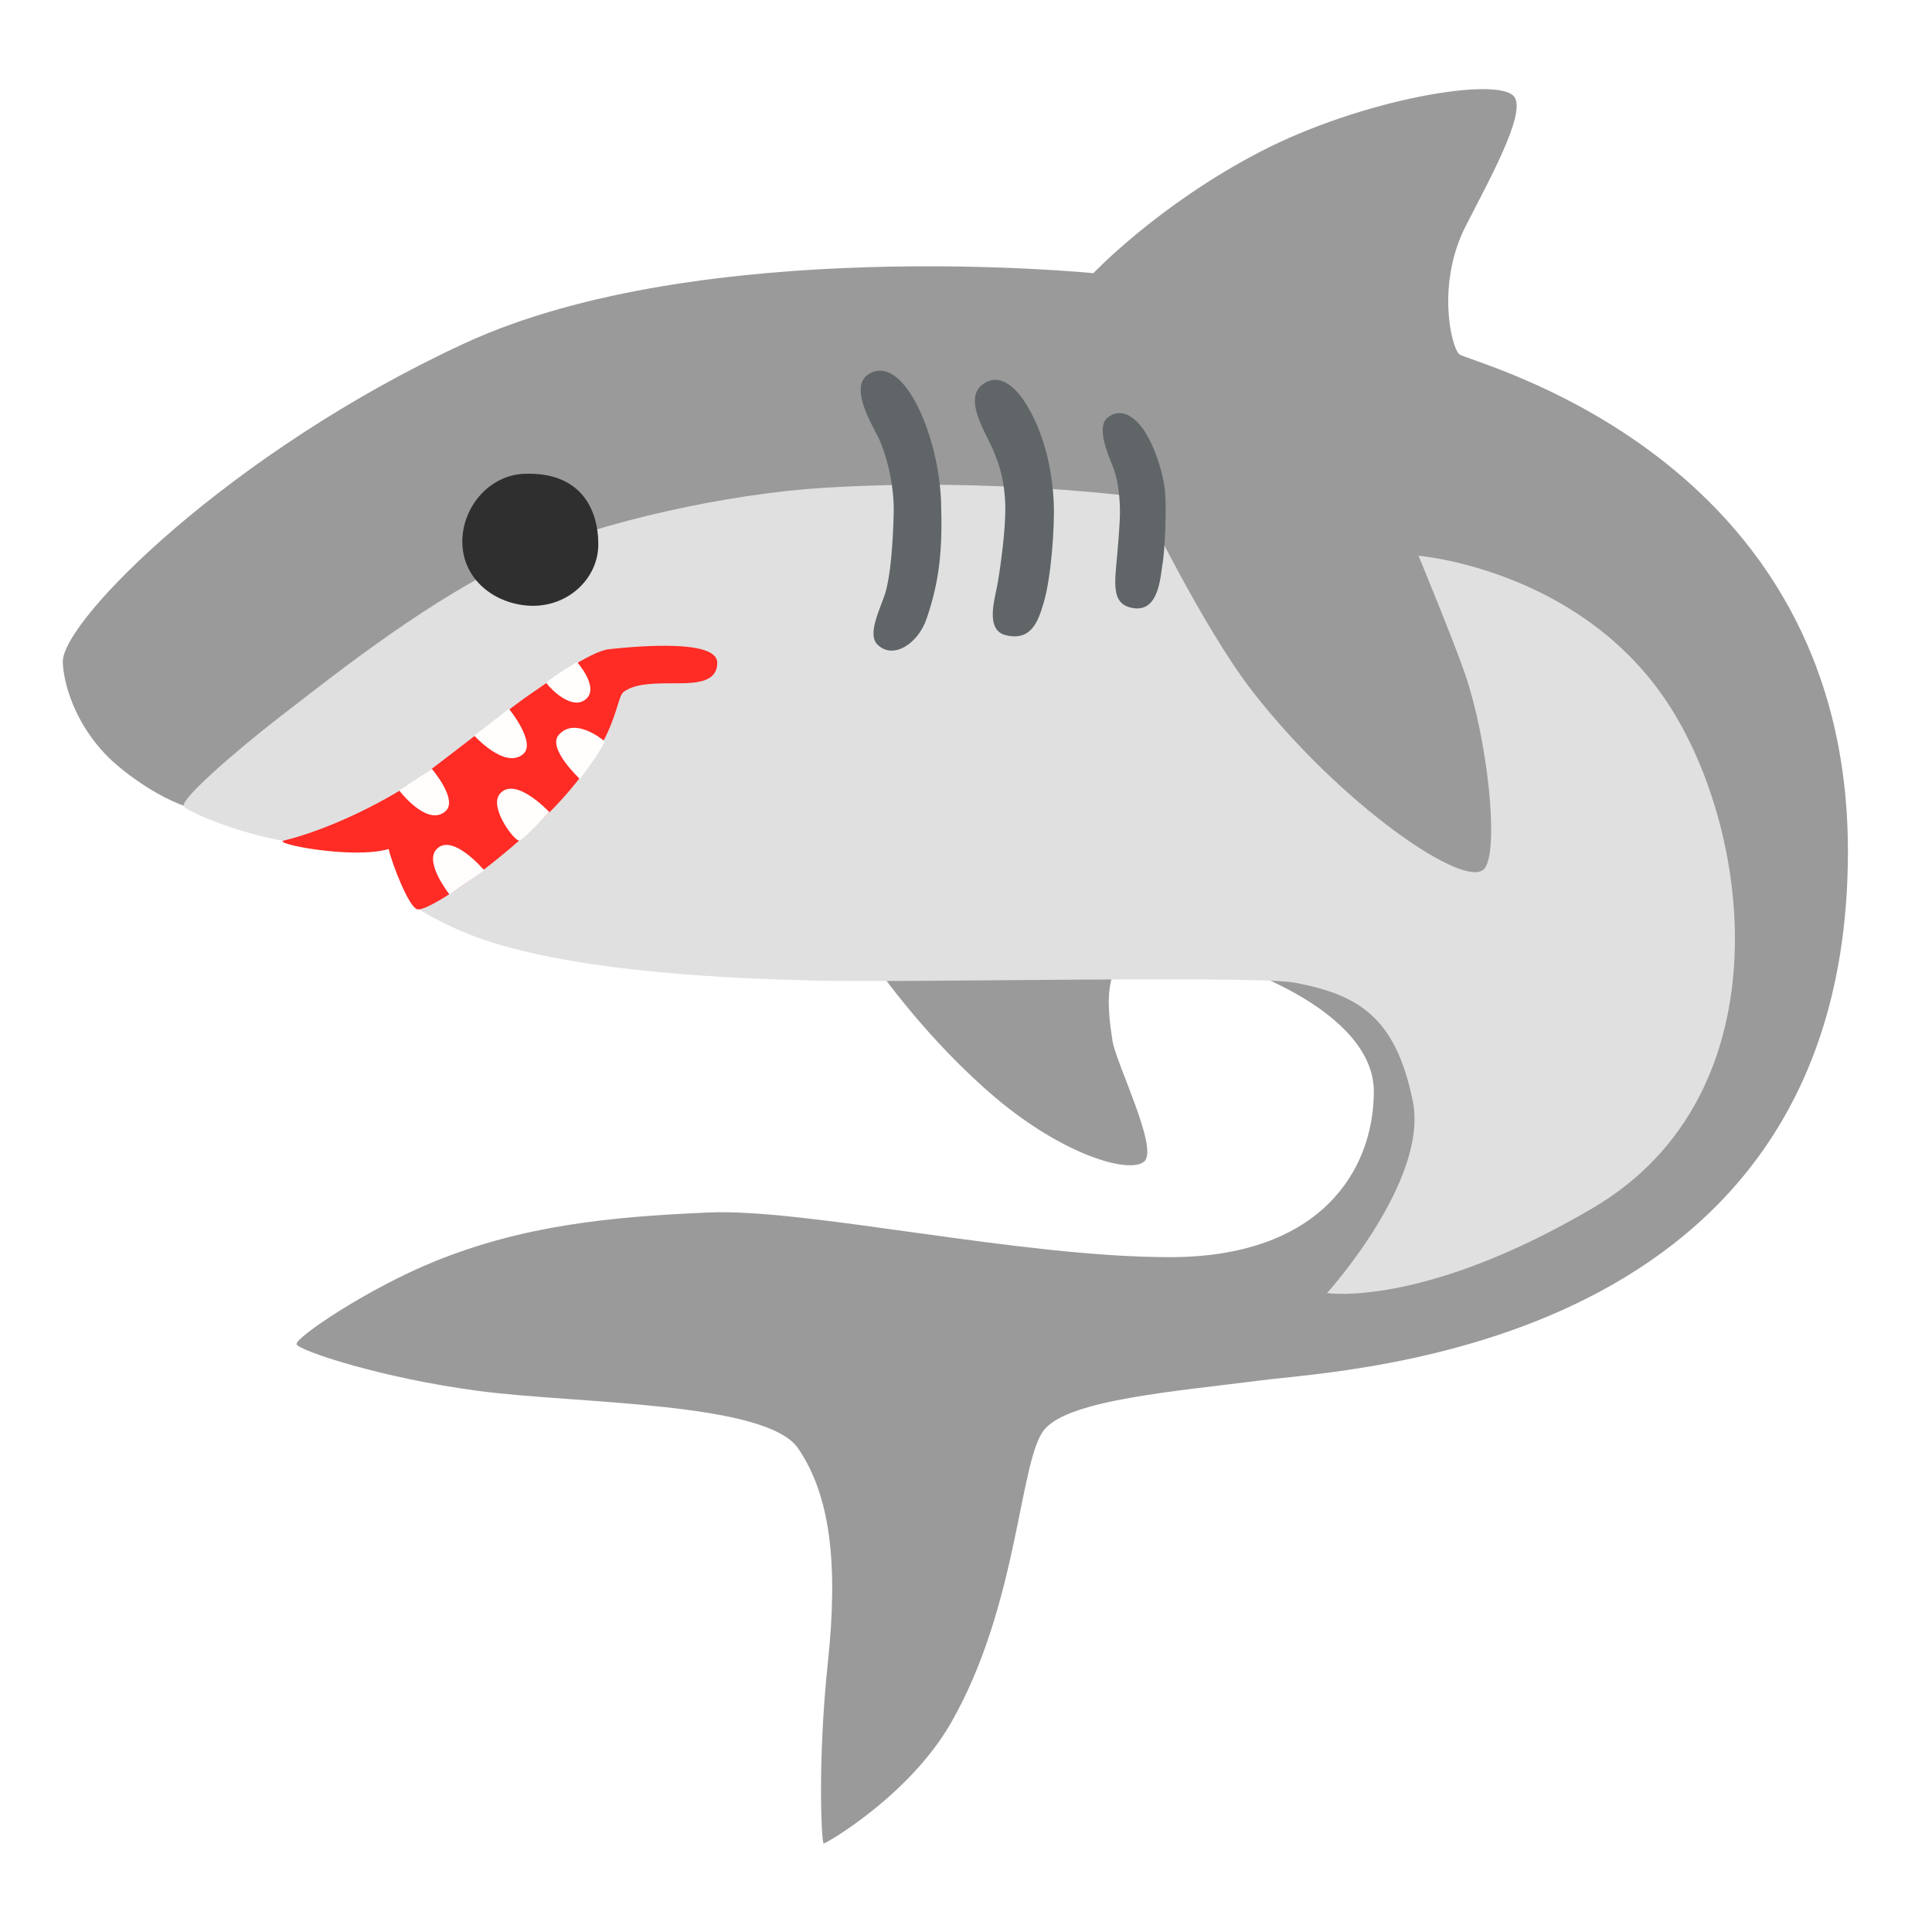
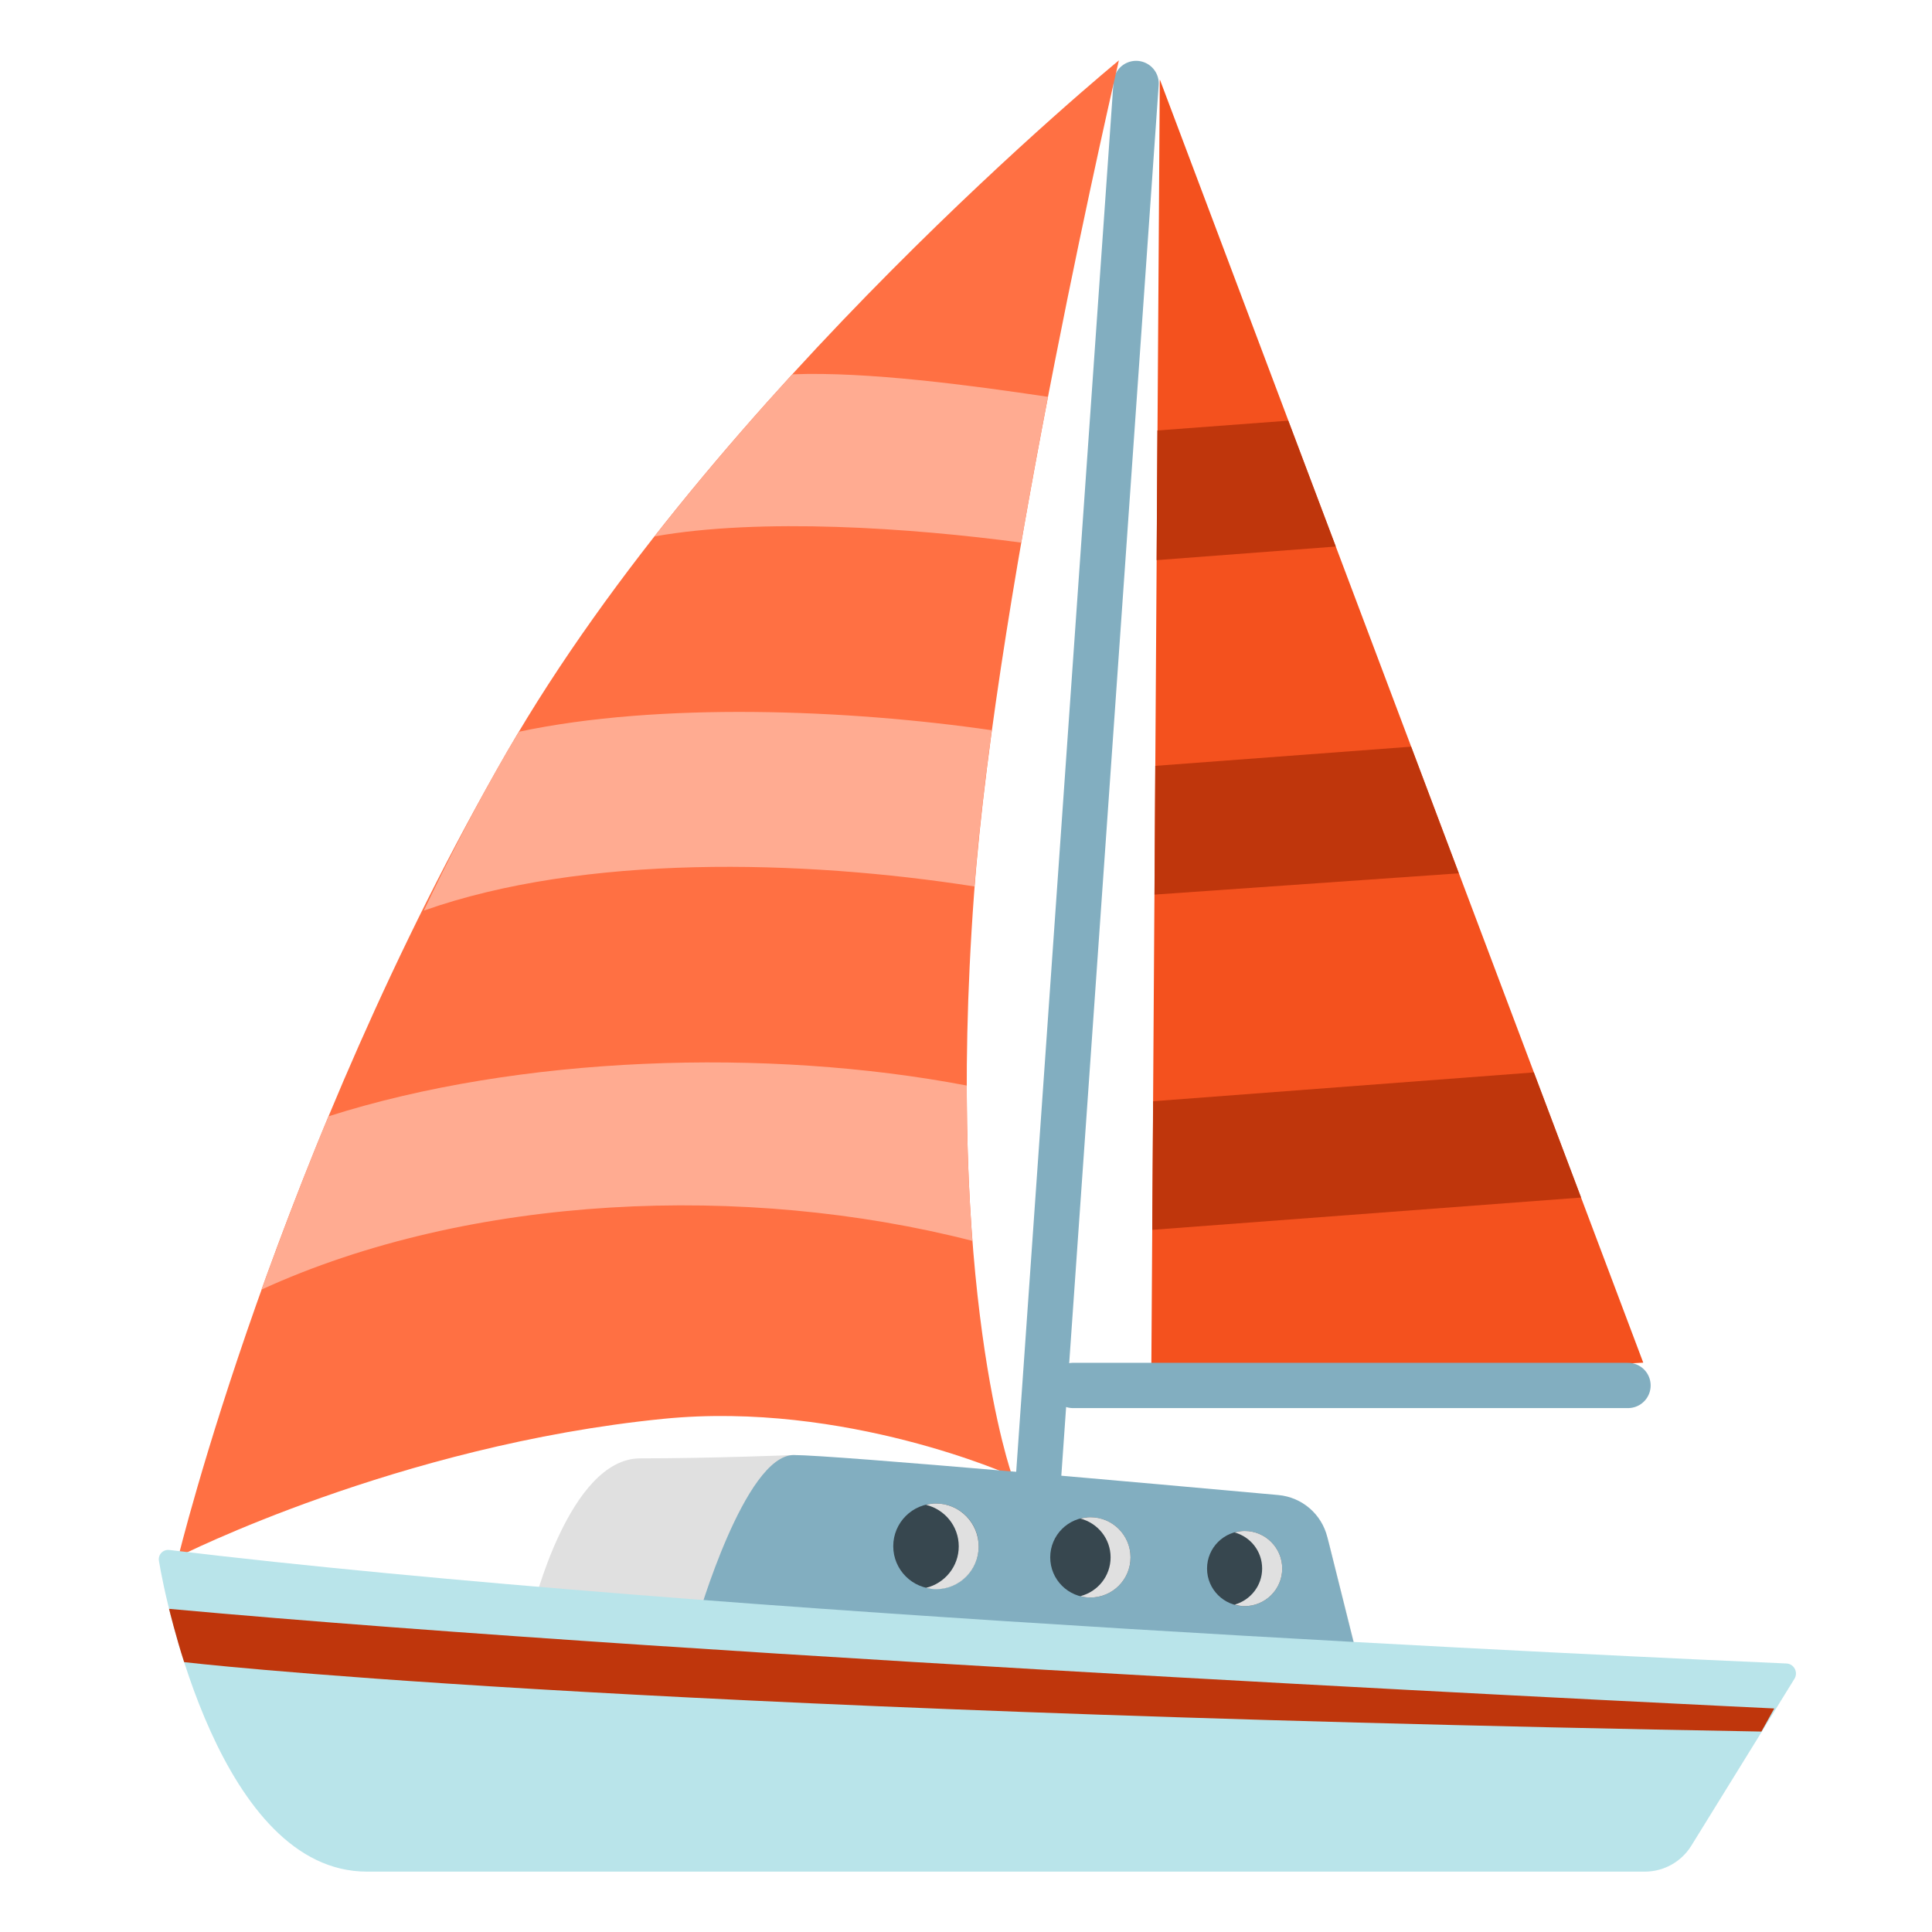
- <svg xmlns="http://www.w3.org/2000/svg" version="1.1" id="Layer_2" x="0px" y="0px" viewBox="0 0 128 128" style="enable-background:new 0 0 128 128;" xml:space="preserve">
-   <path style="fill:#9A9A9A;" d="M30.77,22.75c-15.51,7.17-26.7,18.4-26.61,21.12c0.05,1.41,0.77,3.94,2.82,6.1  c1.21,1.28,4.43,3.61,6.69,3.75c2.25,0.14,18.51-10.7,18.51-10.7l16.19-2.25l9.85,23.51c0,0,3.24,4.65,7.74,8.45  s8.87,5.07,9.85,4.22s-1.9-6.55-2.11-8.02c-0.28-1.96-1.13-6.76,3.66-6.05s13.66,4.22,13.66,9.43c0,5.21-3.52,10.98-13.51,10.98  s-24.07-3.24-30.55-2.96c-6.48,0.28-12.25,0.84-18.16,3.24c-4.38,1.77-9.29,5.07-9.15,5.49c0.14,0.42,5.63,2.25,12.11,3.1  s19.01,0.7,21.12,3.8c2.11,3.1,2.67,7.56,1.97,14.17s-0.42,12.01-0.28,12.01c0.14,0,5.67-3.16,8.45-8.02  c4.5-7.88,4.5-17.46,6.19-19.43c1.69-1.97,8.69-2.51,14.36-3.24c5.82-0.75,38.86-2.11,38.86-35.05c0-26.47-25.2-32.38-25.76-32.94  c-0.56-0.56-1.48-4.7,0.42-8.45c1.5-2.96,4.04-7.46,3.24-8.59c-0.99-1.4-10.14,0.14-16.89,3.66S72.44,18.1,72.44,18.1  S46.47,15.49,30.77,22.75z" />
-   <path style="fill:#E0E0E0;" d="M34.71,36.82c5.13-2.27,13.53-4.11,19.85-4.5c11.33-0.7,20.98,0.63,20.98,0.63s4.12,8.59,7.46,12.88  c5.84,7.5,14.25,13.3,15.38,11.68c0.94-1.35,0.18-8.45-1.3-12.81c-0.73-2.15-3.1-7.88-3.1-7.88s10.28,0.84,16.19,9.29  c5.91,8.45,8.3,26.33-4.65,33.93c-11.26,6.62-17.6,5.63-17.6,5.63s6.75-7.46,5.68-12.72c-1.13-5.54-3.57-7.04-7.79-7.84  c-2.67-0.5-25.58,0-31.63-0.14s-15.16-0.56-21.45-2.49c-3.01-0.92-5.16-2.35-5.16-2.35l0.14-5.07c0,0-5.16,1.03-8.12,0.75  s-7.13-1.97-7.41-2.39c-0.28-0.42,3.33-3.58,6.34-5.91C22.28,44.61,28.66,39.5,34.71,36.82z" />
-   <path style="fill:#FF2B25;" d="M47.52,43.91c0,1.43-1.69,1.36-3.14,1.36c-1.44,0-2.39,0.09-3.05,0.56c-0.66,0.47-0.18,3.74-6.19,9.2  c-3.57,3.24-6.95,5.4-7.51,5.21c-0.56-0.19-1.64-2.96-1.88-3.99c-2.39,0.7-7.77-0.37-6.95-0.56c2.77-0.66,6.91-2.56,9.67-4.65  c1.92-1.45,5.61-4.35,6.76-5.12c0.99-0.66,3.85-2.77,5.12-2.91C42.4,42.79,47.52,42.36,47.52,43.91z" />
-   <path style="fill:#2F2F2F;" d="M39.64,36.07c0,2.33-2.16,4.32-4.83,4.04c-2.29-0.24-4.18-1.89-4.18-4.22c0-2.33,1.82-4.43,4.13-4.5  C38.48,31.26,39.64,33.74,39.64,36.07z" />
-   <path style="fill:#FFFEFD;" d="M29.5,53.76c0.89-0.75-0.89-2.82-0.89-2.82l-2.16,1.43C26.45,52.38,28.29,54.79,29.5,53.76z" />
-   <path style="fill:#FFFEFD;" d="M34.66,49.96c0.89-0.75-0.94-3-0.94-3l-2.3,1.78C31.43,48.74,33.45,50.99,34.66,49.96z" />
-   <path style="fill:#FFFEFD;" d="M37.01,48.7c-0.76,0.89,1.41,2.91,1.41,2.91s1.8-2.38,1.6-2.53C39.83,48.93,38.04,47.49,37.01,48.7z" />
-   <path style="fill:#FFFEFD;" d="M33.12,52.59c-0.76,0.89,0.99,3.19,1.29,3.1s1.99-1.88,1.99-1.88S34.14,51.38,33.12,52.59z" />
-   <path style="fill:#606568;" d="M65.17,25.42c-1.13,0.75-0.38,2.35,0.28,3.66c0.66,1.31,1.08,2.51,1.15,4.29  c0.06,1.6-0.35,4.48-0.54,5.47c-0.17,0.91-0.78,2.9,0.56,3.24c1.69,0.42,2.16-0.89,2.53-2.16c0.49-1.65,0.74-5.01,0.66-6.71  c-0.19-3.64-1.41-5.82-1.97-6.66S66.27,24.68,65.17,25.42z" />
-   <path style="fill:#606568;" d="M73.38,27.67c-0.75,0.6,0,2.39,0.33,3.19c0.33,0.8,0.49,1.92,0.49,3.07c0,0.8-0.16,2.65-0.26,3.68  c-0.14,1.54-0.06,2.46,1.08,2.67c1.78,0.33,1.85-2.06,2.02-3.05c0.13-0.79,0.25-3.39,0.15-4.61c-0.09-1.22-0.67-2.99-1.37-4.07  C75.25,27.7,74.32,26.92,73.38,27.67z" />
-   <path style="fill:#606568;" d="M57.66,24.72c-1.54,0.79,0.14,3.43,0.56,4.32s1.03,2.86,0.99,4.93c-0.05,2.06-0.21,4.18-0.56,5.33  c-0.31,1-1.22,2.7-0.52,3.4c1.03,1.03,2.69-0.04,3.26-1.71c0.84-2.46,1.06-4.48,0.96-7.67C62.23,29.03,59.96,23.54,57.66,24.72z" />
-   <path style="fill:#FFFEFD;" d="M28.89,56.3c-0.76,0.89,0.89,2.96,0.89,2.96l2.3-1.6C32.08,57.66,29.92,55.09,28.89,56.3z" />
-   <path style="fill:#FFFEFD;" d="M38.84,46.3c0.87-0.78-0.61-2.44-0.61-2.44s-2.11,1.27-2.02,1.41C36.42,45.57,37.9,47.15,38.84,46.3z  " />
+ <svg xmlns="http://www.w3.org/2000/svg" version="1.1" id="Layer_4" x="0px" y="0px" viewBox="0 0 128 128" style="enable-background:new 0 0 128 128;" xml:space="preserve">
+   <g>
+     <line style="fill:none;stroke:#82AEC0;stroke-width:3;stroke-linecap:round;stroke-miterlimit:10;" x1="75.27" y1="5.53" x2="67.8" y2="112.21" />
+     <path style="fill:#FF7043;" d="M11.82,103.13c0,0,6.54-26.89,21.79-53.35C47.34,25.96,74.13,4,74.13,4s-8.09,34.67-9.6,55.27   c-1.92,26.18,2.53,38.51,2.53,38.51s-11.05-4.98-23.1-3.78C26.38,95.75,11.82,103.13,11.82,103.13z" />
+     <polygon style="fill:#F4511E;" points="76.27,92.02 108.87,90.28 76.84,5.26  " />
+     <g>
+       <g>
+         <path style="fill:#FFAB91;" d="M64.05,71.92c-13.26-2.53-29.67-1.98-42.29,2.04c-1.94,4.58-4.44,11.48-4.44,11.48     c13.84-6.34,32.08-7.08,47.1-3.23C64.2,79.22,64.05,75.8,64.05,71.92z" />
+       </g>
+       <g>
+         <path style="fill:#FFAB91;" d="M34.38,48.48c-0.26,0.43-0.52,0.87-0.78,1.3c-2.03,3.52-3.86,7.06-5.52,10.55     c10.61-3.75,25.09-3.38,36.48-1.6c0.25-3.19,0.65-6.69,1.15-10.35C56.19,47,43.69,46.5,34.38,48.48z" />
+       </g>
+       <g>
+         <path style="fill:#FFAB91;" d="M52.49,24.8c-3.05,3.34-6.16,6.95-9.13,10.74c7.04-1.25,17-0.57,24.3,0.41     c0.57-3.3,1.17-6.56,1.77-9.66C64.4,25.54,57.44,24.6,52.49,24.8z" />
+       </g>
+     </g>
+     <g>
+       <g>
+         <polygon style="fill:#BF360C;" points="76.34,81.48 104.75,79.34 101.62,71.05 76.4,72.96    " />
+       </g>
+       <g>
+         <polygon style="fill:#BF360C;" points="93.49,49.47 76.54,50.74 76.49,59.27 96.65,57.86    " />
+       </g>
+       <g>
+         <polygon style="fill:#BF360C;" points="85.35,27.87 76.68,28.52 76.63,37.11 88.5,36.21    " />
+       </g>
+     </g>
+     <path style="fill:#E0E0E0;" d="M84.25,99.04L52.59,96.4c0,0-5.44,0.22-10.17,0.22s-7.14,10.03-7.14,10.03l54.68,3.2l-1.9-7.58   C87.6,100.49,86.08,99.19,84.25,99.04z" />
+     <path style="fill:#82AEC0;" d="M46.21,107.29c0,0,3.13-10.89,6.38-10.89c2.67,0,24.49,1.96,32.1,2.65   c1.57,0.14,2.87,1.26,3.25,2.79l2,8.01L46.21,107.29z" />
+     <path style="fill:#B9E4EA;" d="M24.31,124c-9.67,0-13.35-17.9-13.78-20.59c-0.07-0.41,0.27-0.77,0.69-0.72   c35.65,4.31,97.99,7.12,107.13,7.52c0.51,0.02,0.8,0.58,0.54,1.01l-6.84,11.07c-0.66,1.06-1.82,1.71-3.07,1.71H43.59   C43.59,124,32.97,124,24.31,124z" />
+     <g>
+       <circle style="fill:#37474F;" cx="62.01" cy="102.44" r="2.83" />
+       <circle style="fill:#37474F;" cx="72.24" cy="103.18" r="2.66" />
+       <circle style="fill:#37474F;" cx="82.46" cy="103.92" r="2.49" />
+     </g>
+     <g>
+       <path style="fill:#E0E0E0;" d="M62.01,99.61c-0.23,0-0.45,0.03-0.66,0.09c1.24,0.3,2.17,1.41,2.17,2.75s-0.93,2.45-2.17,2.75    c0.21,0.05,0.43,0.09,0.66,0.09c1.57,0,2.83-1.27,2.83-2.83S63.58,99.61,62.01,99.61z" />
+       <path style="fill:#E0E0E0;" d="M72.24,100.52c-0.23,0-0.45,0.04-0.66,0.09c1.15,0.3,2,1.33,2,2.57c0,1.24-0.85,2.27-2,2.57    c0.21,0.06,0.43,0.09,0.66,0.09c1.47,0,2.66-1.19,2.66-2.66C74.9,101.71,73.71,100.52,72.24,100.52z" />
+       <path style="fill:#E0E0E0;" d="M82.46,101.43c-0.23,0-0.45,0.04-0.66,0.1c1.05,0.29,1.82,1.24,1.82,2.39    c0,1.14-0.77,2.09-1.82,2.39c0.21,0.06,0.43,0.1,0.66,0.1c1.37,0,2.49-1.11,2.49-2.49S83.83,101.43,82.46,101.43z" />
+     </g>
+     <g>
+       <path style="fill:#BF360C;" d="M116.7,114.72c-77.41-1.38-104.5-4.6-104.5-4.6c-0.53-1.63-1-3.53-1-3.53    c35.62,3.26,106.35,6.6,106.35,6.6L116.7,114.72z" />
+     </g>
+     <line style="fill:none;stroke:#82AEC0;stroke-width:3;stroke-linecap:round;stroke-miterlimit:10;" x1="71.09" y1="91.79" x2="107.86" y2="91.79" />
+   </g>
</svg>
